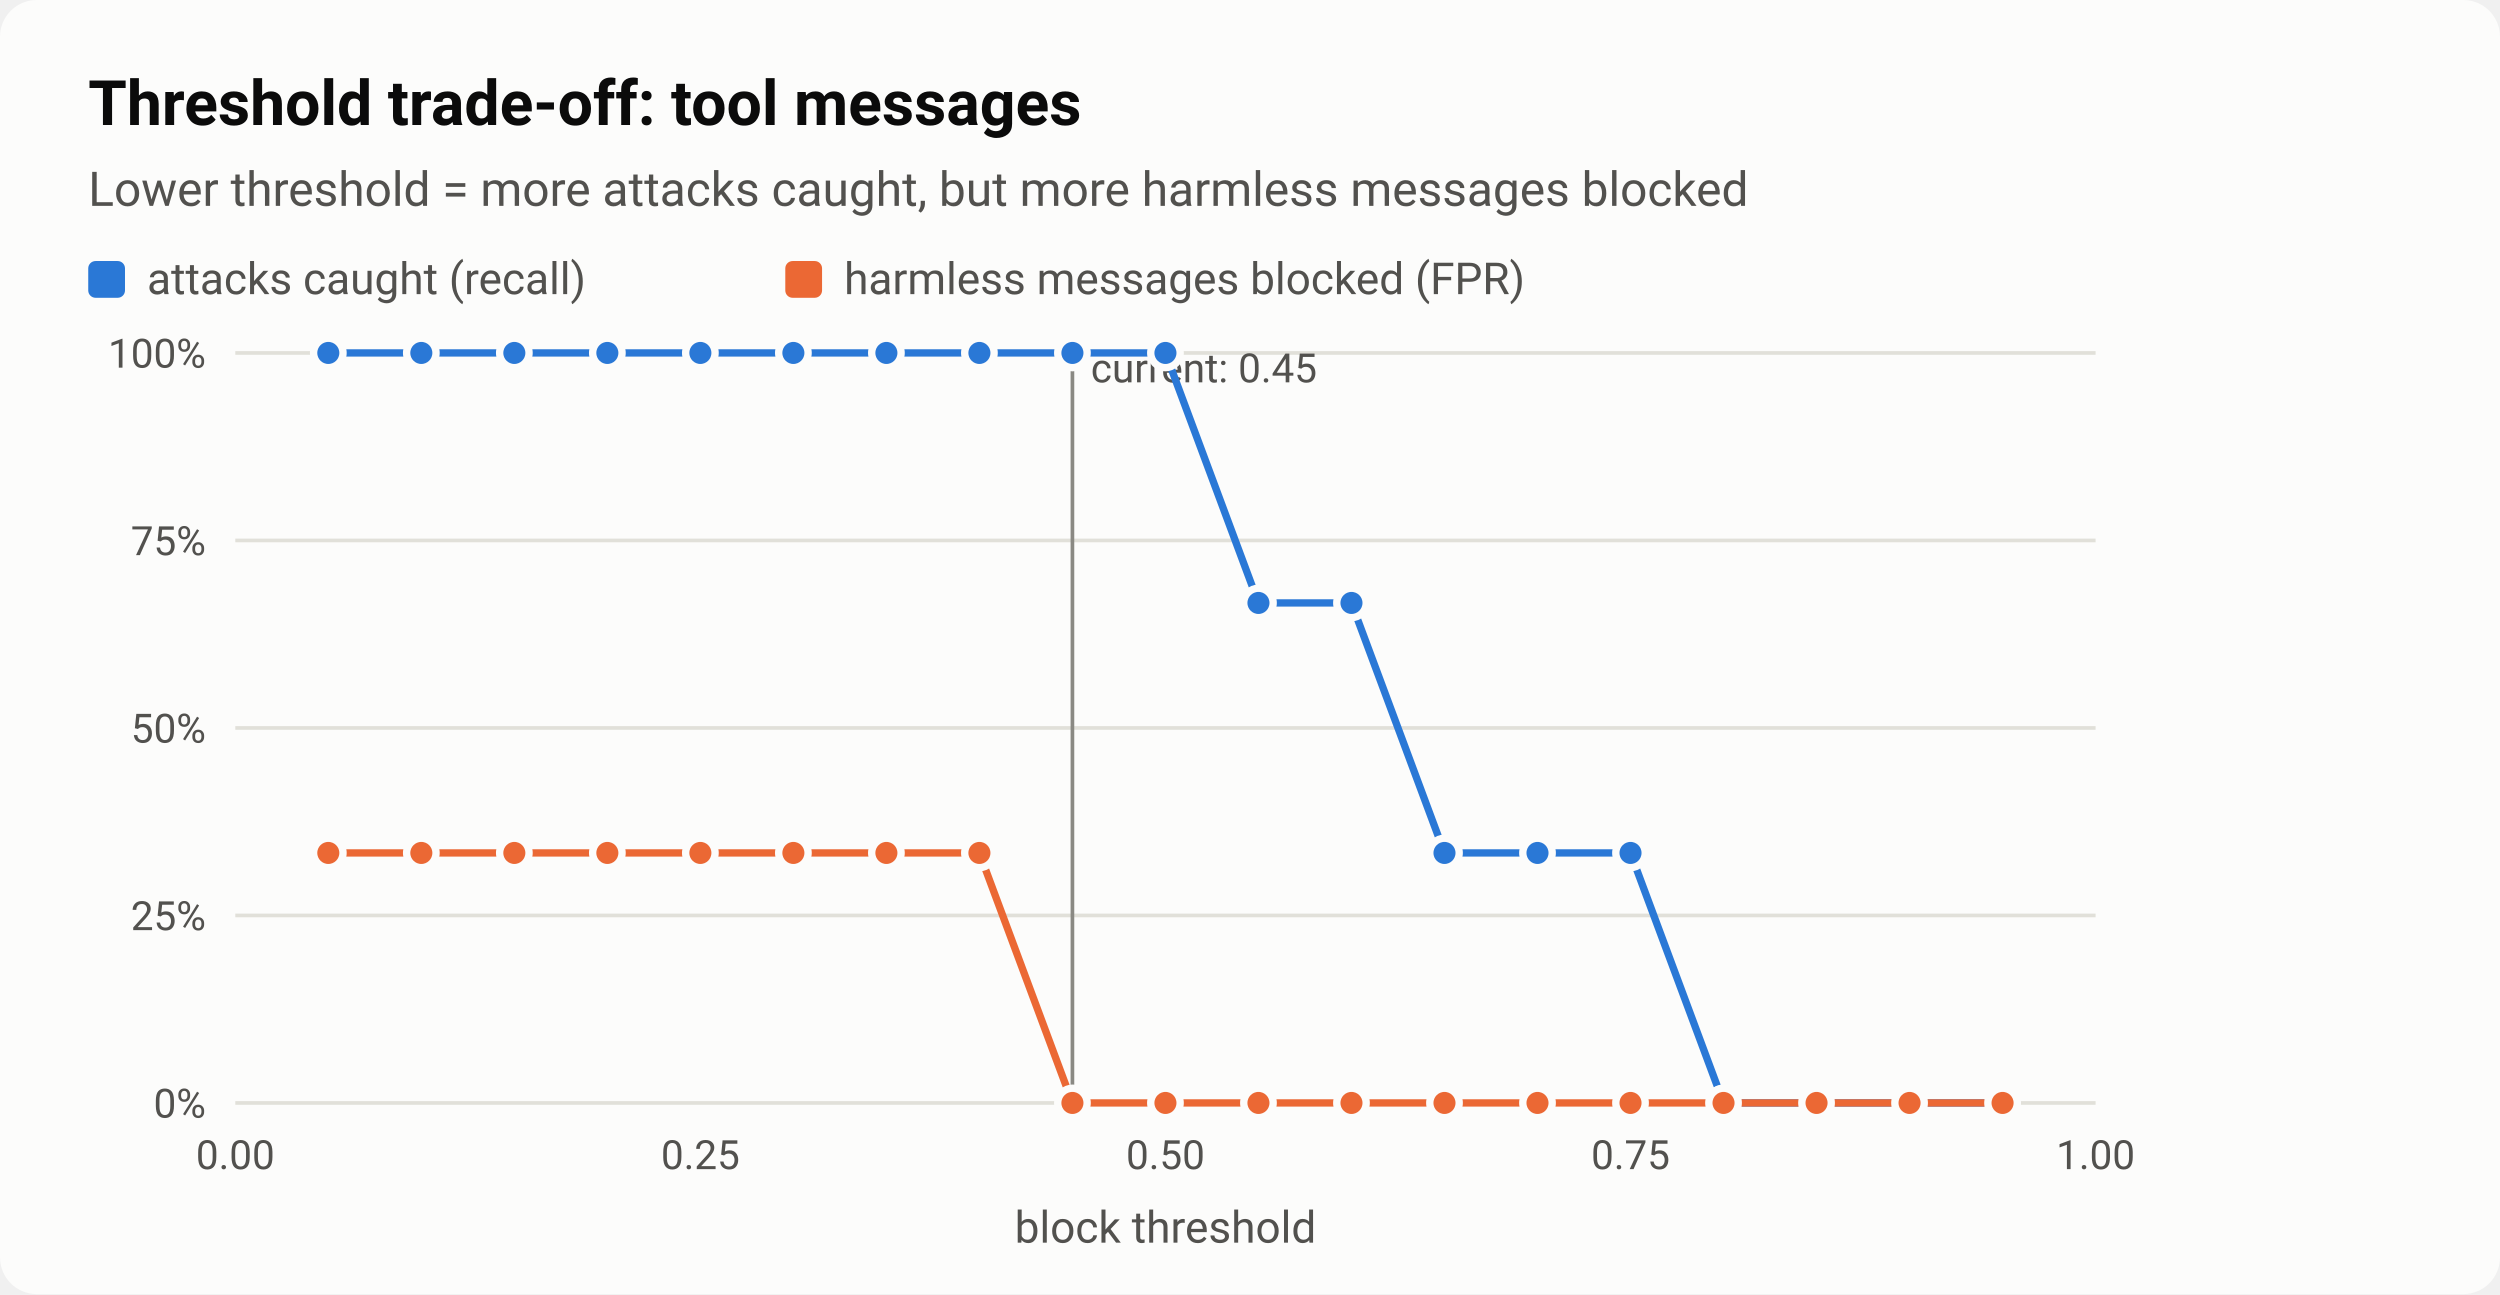
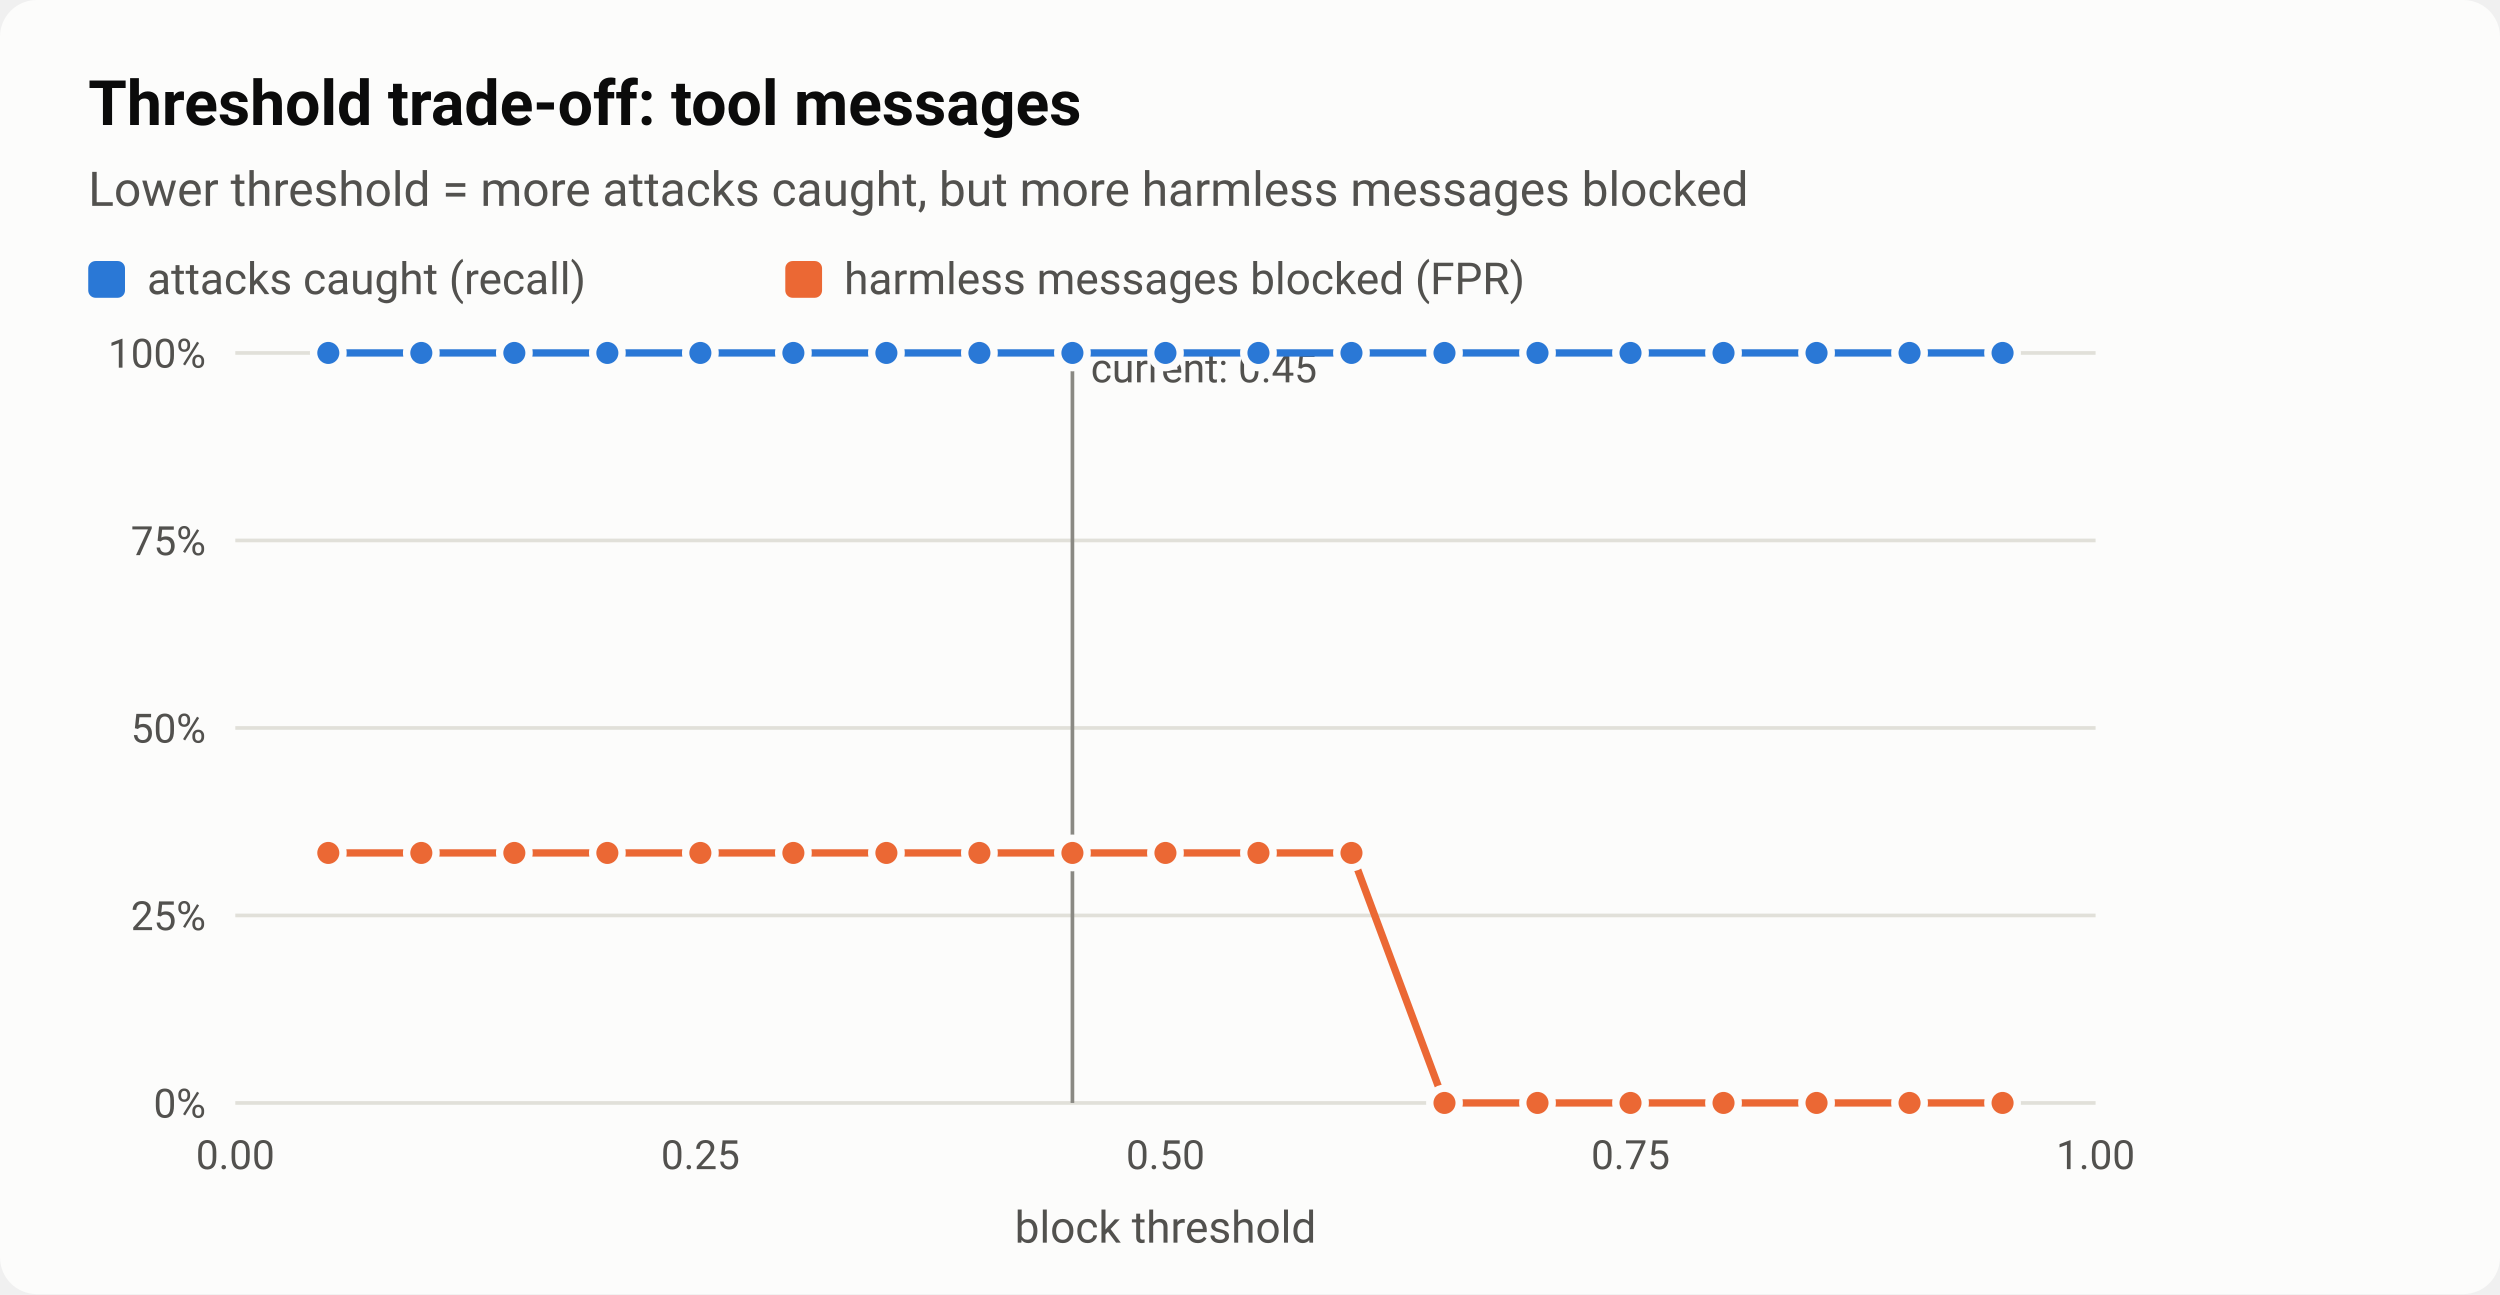
<svg xmlns="http://www.w3.org/2000/svg" viewBox="0 0 680 352" width="100%" role="img" aria-label="Threshold trade-off: tool messages">
  <style>
  .bg{fill:#fcfcfb}.t1{fill:#0b0b0b}.t2{fill:#52514e}.grid{stroke:#e1e0d9}
  .s1{fill:#2a78d6;stroke:#2a78d6}.s2{fill:#eb6834;stroke:#eb6834}.ring{stroke:#fcfcfb}
  .l1{fill:none;stroke:#2a78d6}.l2{fill:none;stroke:#eb6834}
  .ref{stroke:#8a8983}
  text{font-family:system-ui,-apple-system,'Segoe UI',Roboto,sans-serif}
  @media (prefers-color-scheme:dark){
    .bg{fill:#1a1a19}.t1{fill:#ffffff}.t2{fill:#c3c2b7}.grid{stroke:#2c2c2a}
    .s1{fill:#3987e5;stroke:#3987e5}.s2{fill:#d95926;stroke:#d95926}.ring{stroke:#1a1a19}
    .l1{stroke:#3987e5}.l2{stroke:#d95926}
    .ref{stroke:#8a8983}
  }
</style>
  <rect class="bg" width="680" height="352" rx="10" />
  <text class="t1" x="24" y="34" font-size="17" font-weight="650">Threshold trade-off: tool messages</text>
  <text class="t2" x="24" y="56" font-size="13">Lower threshold = more attacks caught, but more harmless messages blocked</text>
  <rect class="s1" x="24" y="71" width="10" height="10" rx="2" stroke-width="0" />
  <text class="t2" x="40" y="80" font-size="12">attacks caught (recall)</text>
  <rect class="s2" x="213.6" y="71" width="10" height="10" rx="2" stroke-width="0" />
  <text class="t2" x="229.6" y="80" font-size="12">harmless messages blocked (FPR)</text>
  <line class="grid" x1="64" x2="570" y1="300.0" y2="300.0" stroke-width="1" />
  <text class="t2" x="56" y="304.0" font-size="11" text-anchor="end">0%</text>
  <line class="grid" x1="64" x2="570" y1="249.0" y2="249.0" stroke-width="1" />
  <text class="t2" x="56" y="253.0" font-size="11" text-anchor="end">25%</text>
  <line class="grid" x1="64" x2="570" y1="198.0" y2="198.0" stroke-width="1" />
  <text class="t2" x="56" y="202.0" font-size="11" text-anchor="end">50%</text>
  <line class="grid" x1="64" x2="570" y1="147.0" y2="147.0" stroke-width="1" />
  <text class="t2" x="56" y="151.0" font-size="11" text-anchor="end">75%</text>
  <line class="grid" x1="64" x2="570" y1="96.0" y2="96.0" stroke-width="1" />
  <text class="t2" x="56" y="100.0" font-size="11" text-anchor="end">100%</text>
  <text class="t2" x="64.0" y="318" font-size="11" text-anchor="middle">0.00</text>
  <text class="t2" x="190.5" y="318" font-size="11" text-anchor="middle">0.25</text>
  <text class="t2" x="317.0" y="318" font-size="11" text-anchor="middle">0.50</text>
  <text class="t2" x="443.5" y="318" font-size="11" text-anchor="middle">0.75</text>
  <text class="t2" x="570.0" y="318" font-size="11" text-anchor="middle">1.00</text>
  <text class="t2" x="317.0" y="338" font-size="12" text-anchor="middle">block threshold</text>
  <line class="ref" x1="291.7" x2="291.7" y1="92" y2="300" stroke-width="1" />
  <text class="t2" x="296.7" y="104" font-size="11">current: 0.45</text>
-   <polyline class="l1" points="89.3,96.0 114.6,96.0 139.9,96.0 165.2,96.0 190.5,96.0 215.8,96.0 241.1,96.0 266.4,96.0 291.7,96.0 317.0,96.0 342.3,164.0 367.6,164.0 392.9,232.0 418.2,232.0 443.5,232.0 468.8,300.0 494.1,300.0 519.4,300.0 544.7,300.0" stroke-width="2" stroke-linejoin="round" stroke-linecap="round" />
+   <polyline class="l1" points="89.3,96.0 114.6,96.0 139.9,96.0 165.2,96.0 190.5,96.0 215.8,96.0 241.1,96.0 266.4,96.0 291.7,96.0 317.0,96.0 342.3,96.0 367.6,96.0 392.9,96.0 418.2,96.0 443.5,96.0 468.8,96.0 494.1,96.0 519.4,96.0 544.7,96.0" stroke-width="2" stroke-linejoin="round" stroke-linecap="round" />
  <circle class="s1 ring" cx="89.3" cy="96.0" r="4" stroke-width="2" />
  <circle class="s1 ring" cx="114.6" cy="96.0" r="4" stroke-width="2" />
  <circle class="s1 ring" cx="139.9" cy="96.0" r="4" stroke-width="2" />
  <circle class="s1 ring" cx="165.2" cy="96.0" r="4" stroke-width="2" />
  <circle class="s1 ring" cx="190.5" cy="96.0" r="4" stroke-width="2" />
  <circle class="s1 ring" cx="215.8" cy="96.0" r="4" stroke-width="2" />
  <circle class="s1 ring" cx="241.1" cy="96.0" r="4" stroke-width="2" />
  <circle class="s1 ring" cx="266.4" cy="96.0" r="4" stroke-width="2" />
  <circle class="s1 ring" cx="291.7" cy="96.0" r="4" stroke-width="2" />
  <circle class="s1 ring" cx="317.0" cy="96.0" r="4" stroke-width="2" />
-   <circle class="s1 ring" cx="342.3" cy="164.0" r="4" stroke-width="2" />
-   <circle class="s1 ring" cx="367.6" cy="164.0" r="4" stroke-width="2" />
-   <circle class="s1 ring" cx="392.9" cy="232.0" r="4" stroke-width="2" />
-   <circle class="s1 ring" cx="418.2" cy="232.0" r="4" stroke-width="2" />
-   <circle class="s1 ring" cx="443.5" cy="232.0" r="4" stroke-width="2" />
-   <circle class="s1 ring" cx="468.8" cy="300.0" r="4" stroke-width="2" />
-   <circle class="s1 ring" cx="494.1" cy="300.0" r="4" stroke-width="2" />
-   <circle class="s1 ring" cx="519.4" cy="300.0" r="4" stroke-width="2" />
-   <circle class="s1 ring" cx="544.7" cy="300.0" r="4" stroke-width="2" />
-   <polyline class="l2" points="89.3,232.0 114.6,232.0 139.9,232.0 165.2,232.0 190.5,232.0 215.8,232.0 241.1,232.0 266.4,232.0 291.7,300.0 317.0,300.0 342.3,300.0 367.6,300.0 392.9,300.0 418.2,300.0 443.5,300.0 468.8,300.0 494.1,300.0 519.4,300.0 544.7,300.0" stroke-width="2" stroke-linejoin="round" stroke-linecap="round" />
+   <circle class="s1 ring" cx="342.3" cy="96.0" r="4" stroke-width="2" />
+   <circle class="s1 ring" cx="367.6" cy="96.0" r="4" stroke-width="2" />
+   <circle class="s1 ring" cx="392.9" cy="96.0" r="4" stroke-width="2" />
+   <circle class="s1 ring" cx="418.2" cy="96.0" r="4" stroke-width="2" />
+   <circle class="s1 ring" cx="443.5" cy="96.0" r="4" stroke-width="2" />
+   <circle class="s1 ring" cx="468.8" cy="96.0" r="4" stroke-width="2" />
+   <circle class="s1 ring" cx="494.1" cy="96.0" r="4" stroke-width="2" />
+   <circle class="s1 ring" cx="519.4" cy="96.0" r="4" stroke-width="2" />
+   <circle class="s1 ring" cx="544.7" cy="96.0" r="4" stroke-width="2" />
+   <polyline class="l2" points="89.3,232.0 114.6,232.0 139.9,232.0 165.2,232.0 190.5,232.0 215.8,232.0 241.1,232.0 266.4,232.0 291.7,232.0 317.0,232.0 342.3,232.0 367.6,232.0 392.9,300.0 418.2,300.0 443.5,300.0 468.8,300.0 494.1,300.0 519.4,300.0 544.7,300.0" stroke-width="2" stroke-linejoin="round" stroke-linecap="round" />
  <circle class="s2 ring" cx="89.3" cy="232.0" r="4" stroke-width="2" />
  <circle class="s2 ring" cx="114.6" cy="232.0" r="4" stroke-width="2" />
  <circle class="s2 ring" cx="139.9" cy="232.0" r="4" stroke-width="2" />
  <circle class="s2 ring" cx="165.2" cy="232.0" r="4" stroke-width="2" />
  <circle class="s2 ring" cx="190.5" cy="232.0" r="4" stroke-width="2" />
  <circle class="s2 ring" cx="215.8" cy="232.0" r="4" stroke-width="2" />
  <circle class="s2 ring" cx="241.1" cy="232.0" r="4" stroke-width="2" />
  <circle class="s2 ring" cx="266.4" cy="232.0" r="4" stroke-width="2" />
-   <circle class="s2 ring" cx="291.7" cy="300.0" r="4" stroke-width="2" />
-   <circle class="s2 ring" cx="317.0" cy="300.0" r="4" stroke-width="2" />
-   <circle class="s2 ring" cx="342.3" cy="300.0" r="4" stroke-width="2" />
-   <circle class="s2 ring" cx="367.6" cy="300.0" r="4" stroke-width="2" />
+   <circle class="s2 ring" cx="291.7" cy="232.0" r="4" stroke-width="2" />
+   <circle class="s2 ring" cx="317.0" cy="232.0" r="4" stroke-width="2" />
+   <circle class="s2 ring" cx="342.3" cy="232.0" r="4" stroke-width="2" />
+   <circle class="s2 ring" cx="367.6" cy="232.0" r="4" stroke-width="2" />
  <circle class="s2 ring" cx="392.9" cy="300.0" r="4" stroke-width="2" />
  <circle class="s2 ring" cx="418.2" cy="300.0" r="4" stroke-width="2" />
  <circle class="s2 ring" cx="443.5" cy="300.0" r="4" stroke-width="2" />
  <circle class="s2 ring" cx="468.8" cy="300.0" r="4" stroke-width="2" />
  <circle class="s2 ring" cx="494.1" cy="300.0" r="4" stroke-width="2" />
  <circle class="s2 ring" cx="519.4" cy="300.0" r="4" stroke-width="2" />
  <circle class="s2 ring" cx="544.7" cy="300.0" r="4" stroke-width="2" />
</svg>
